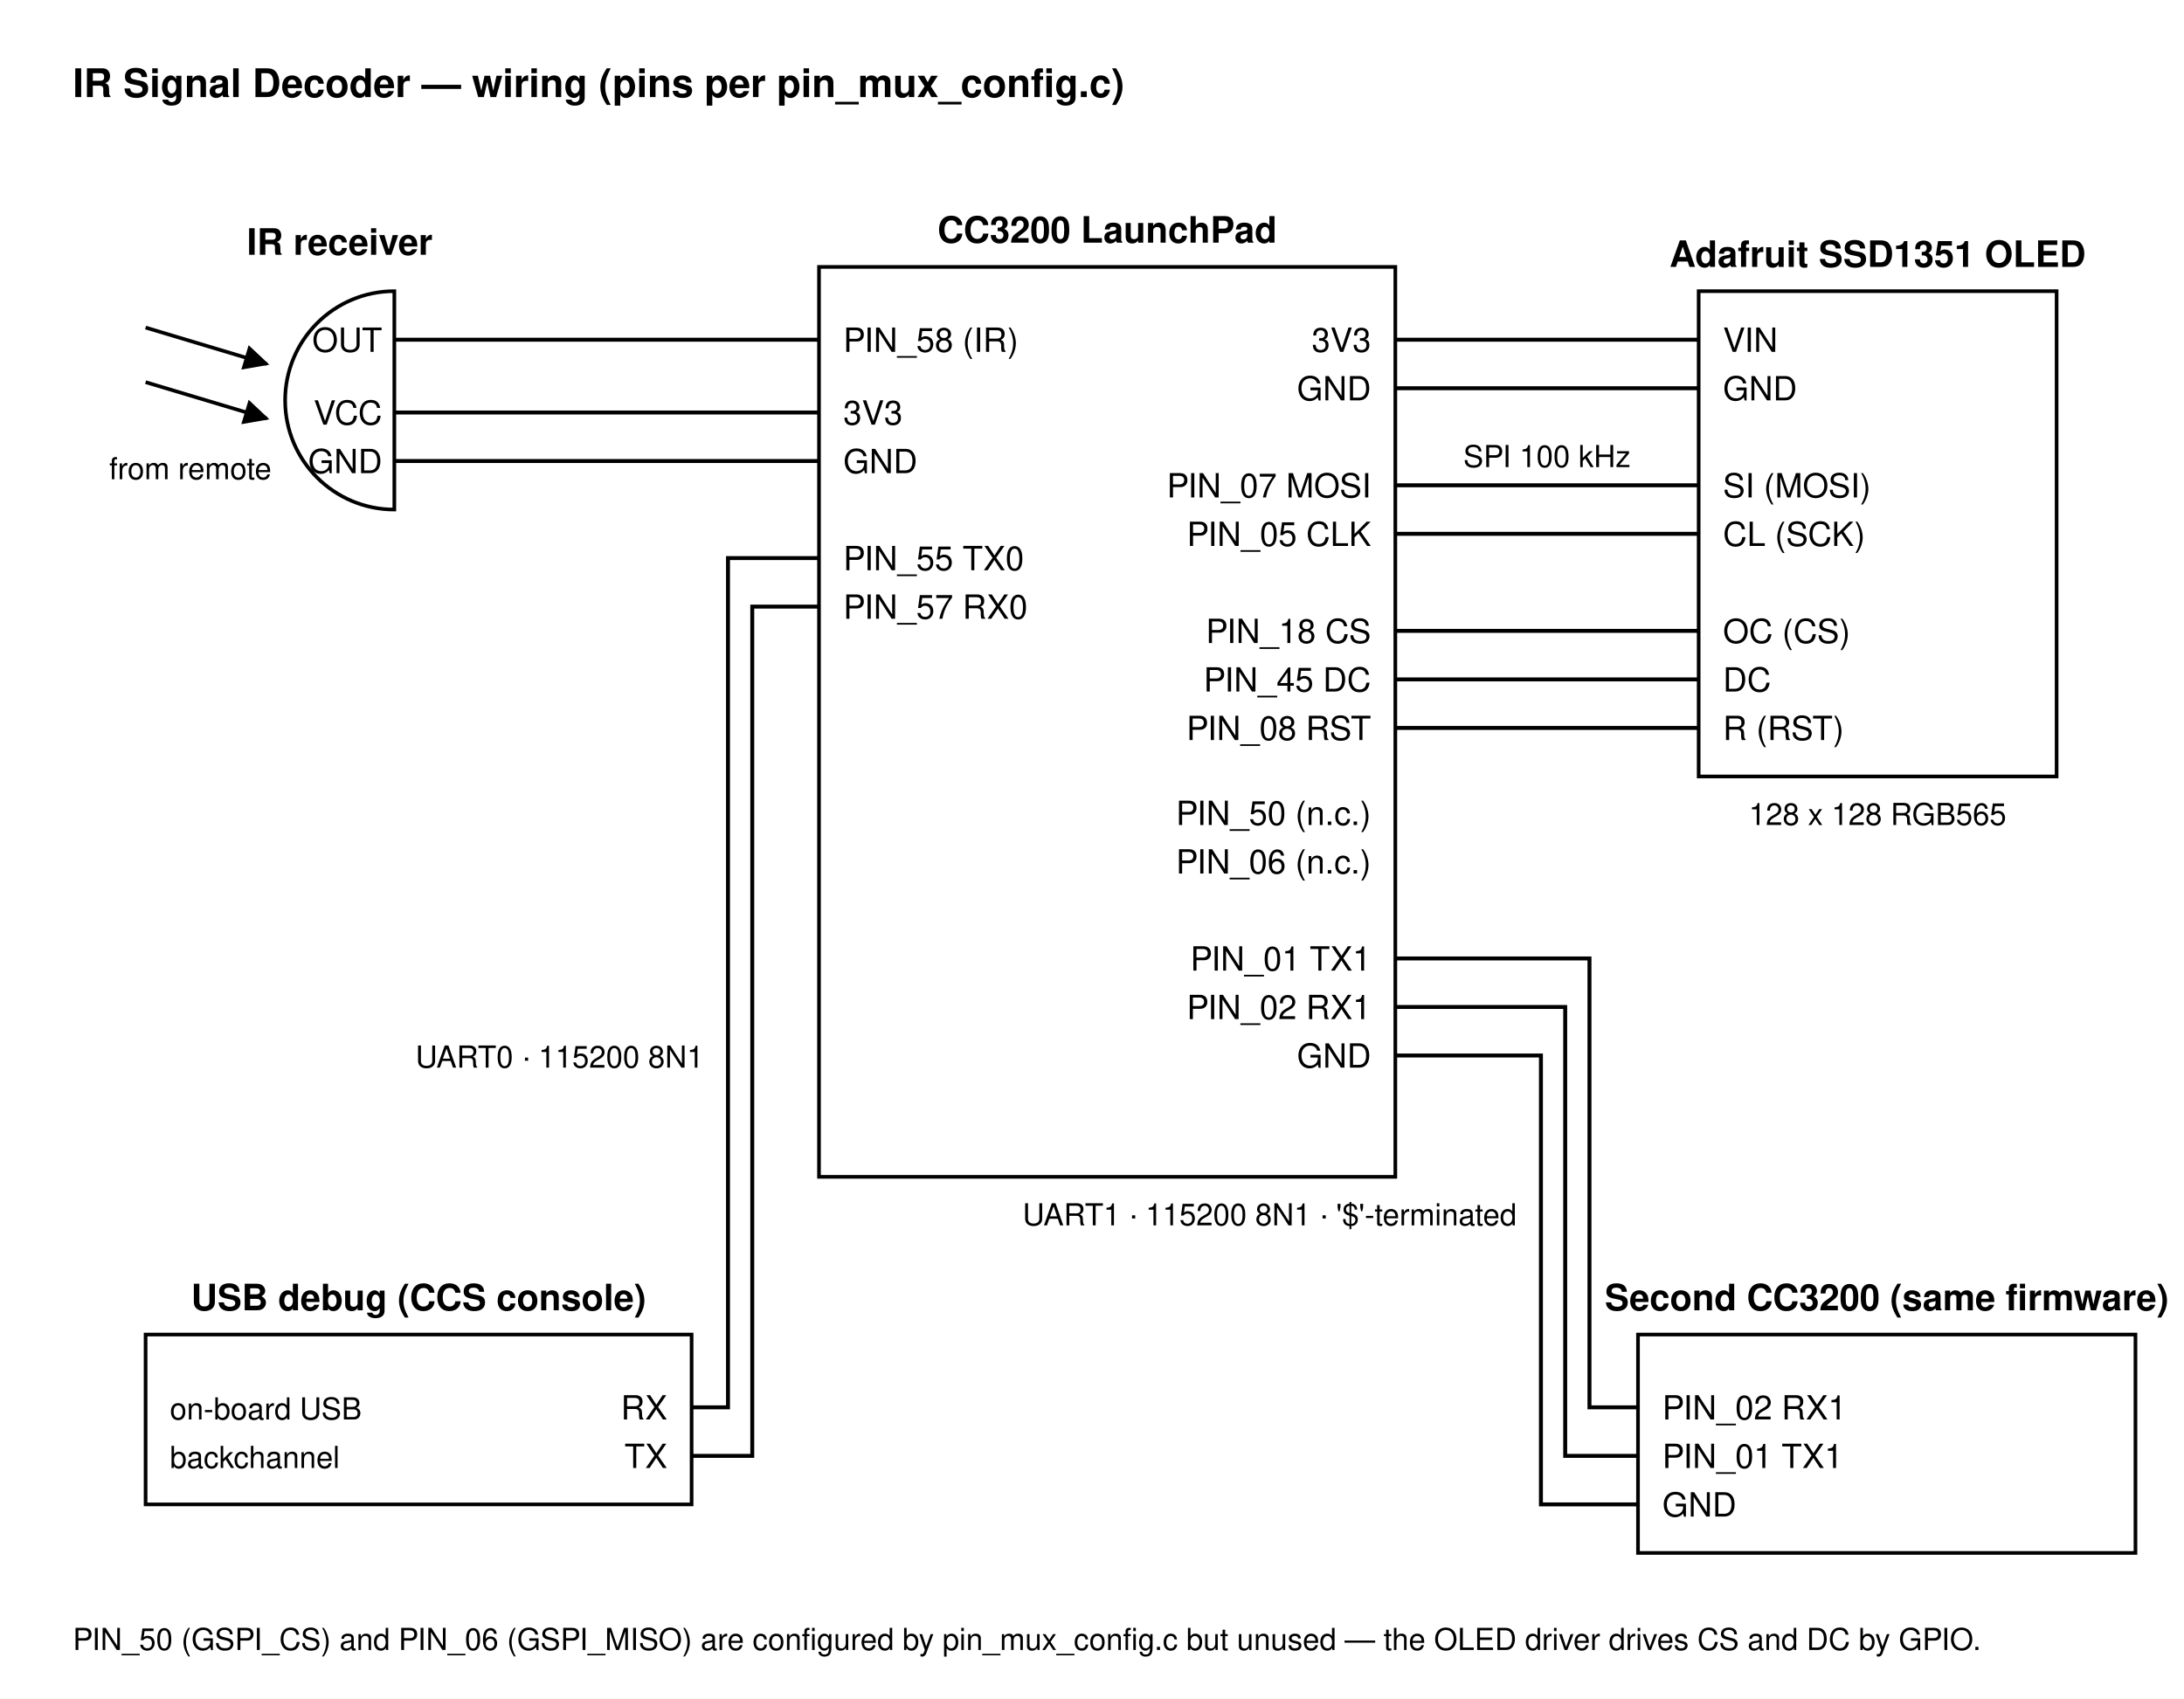
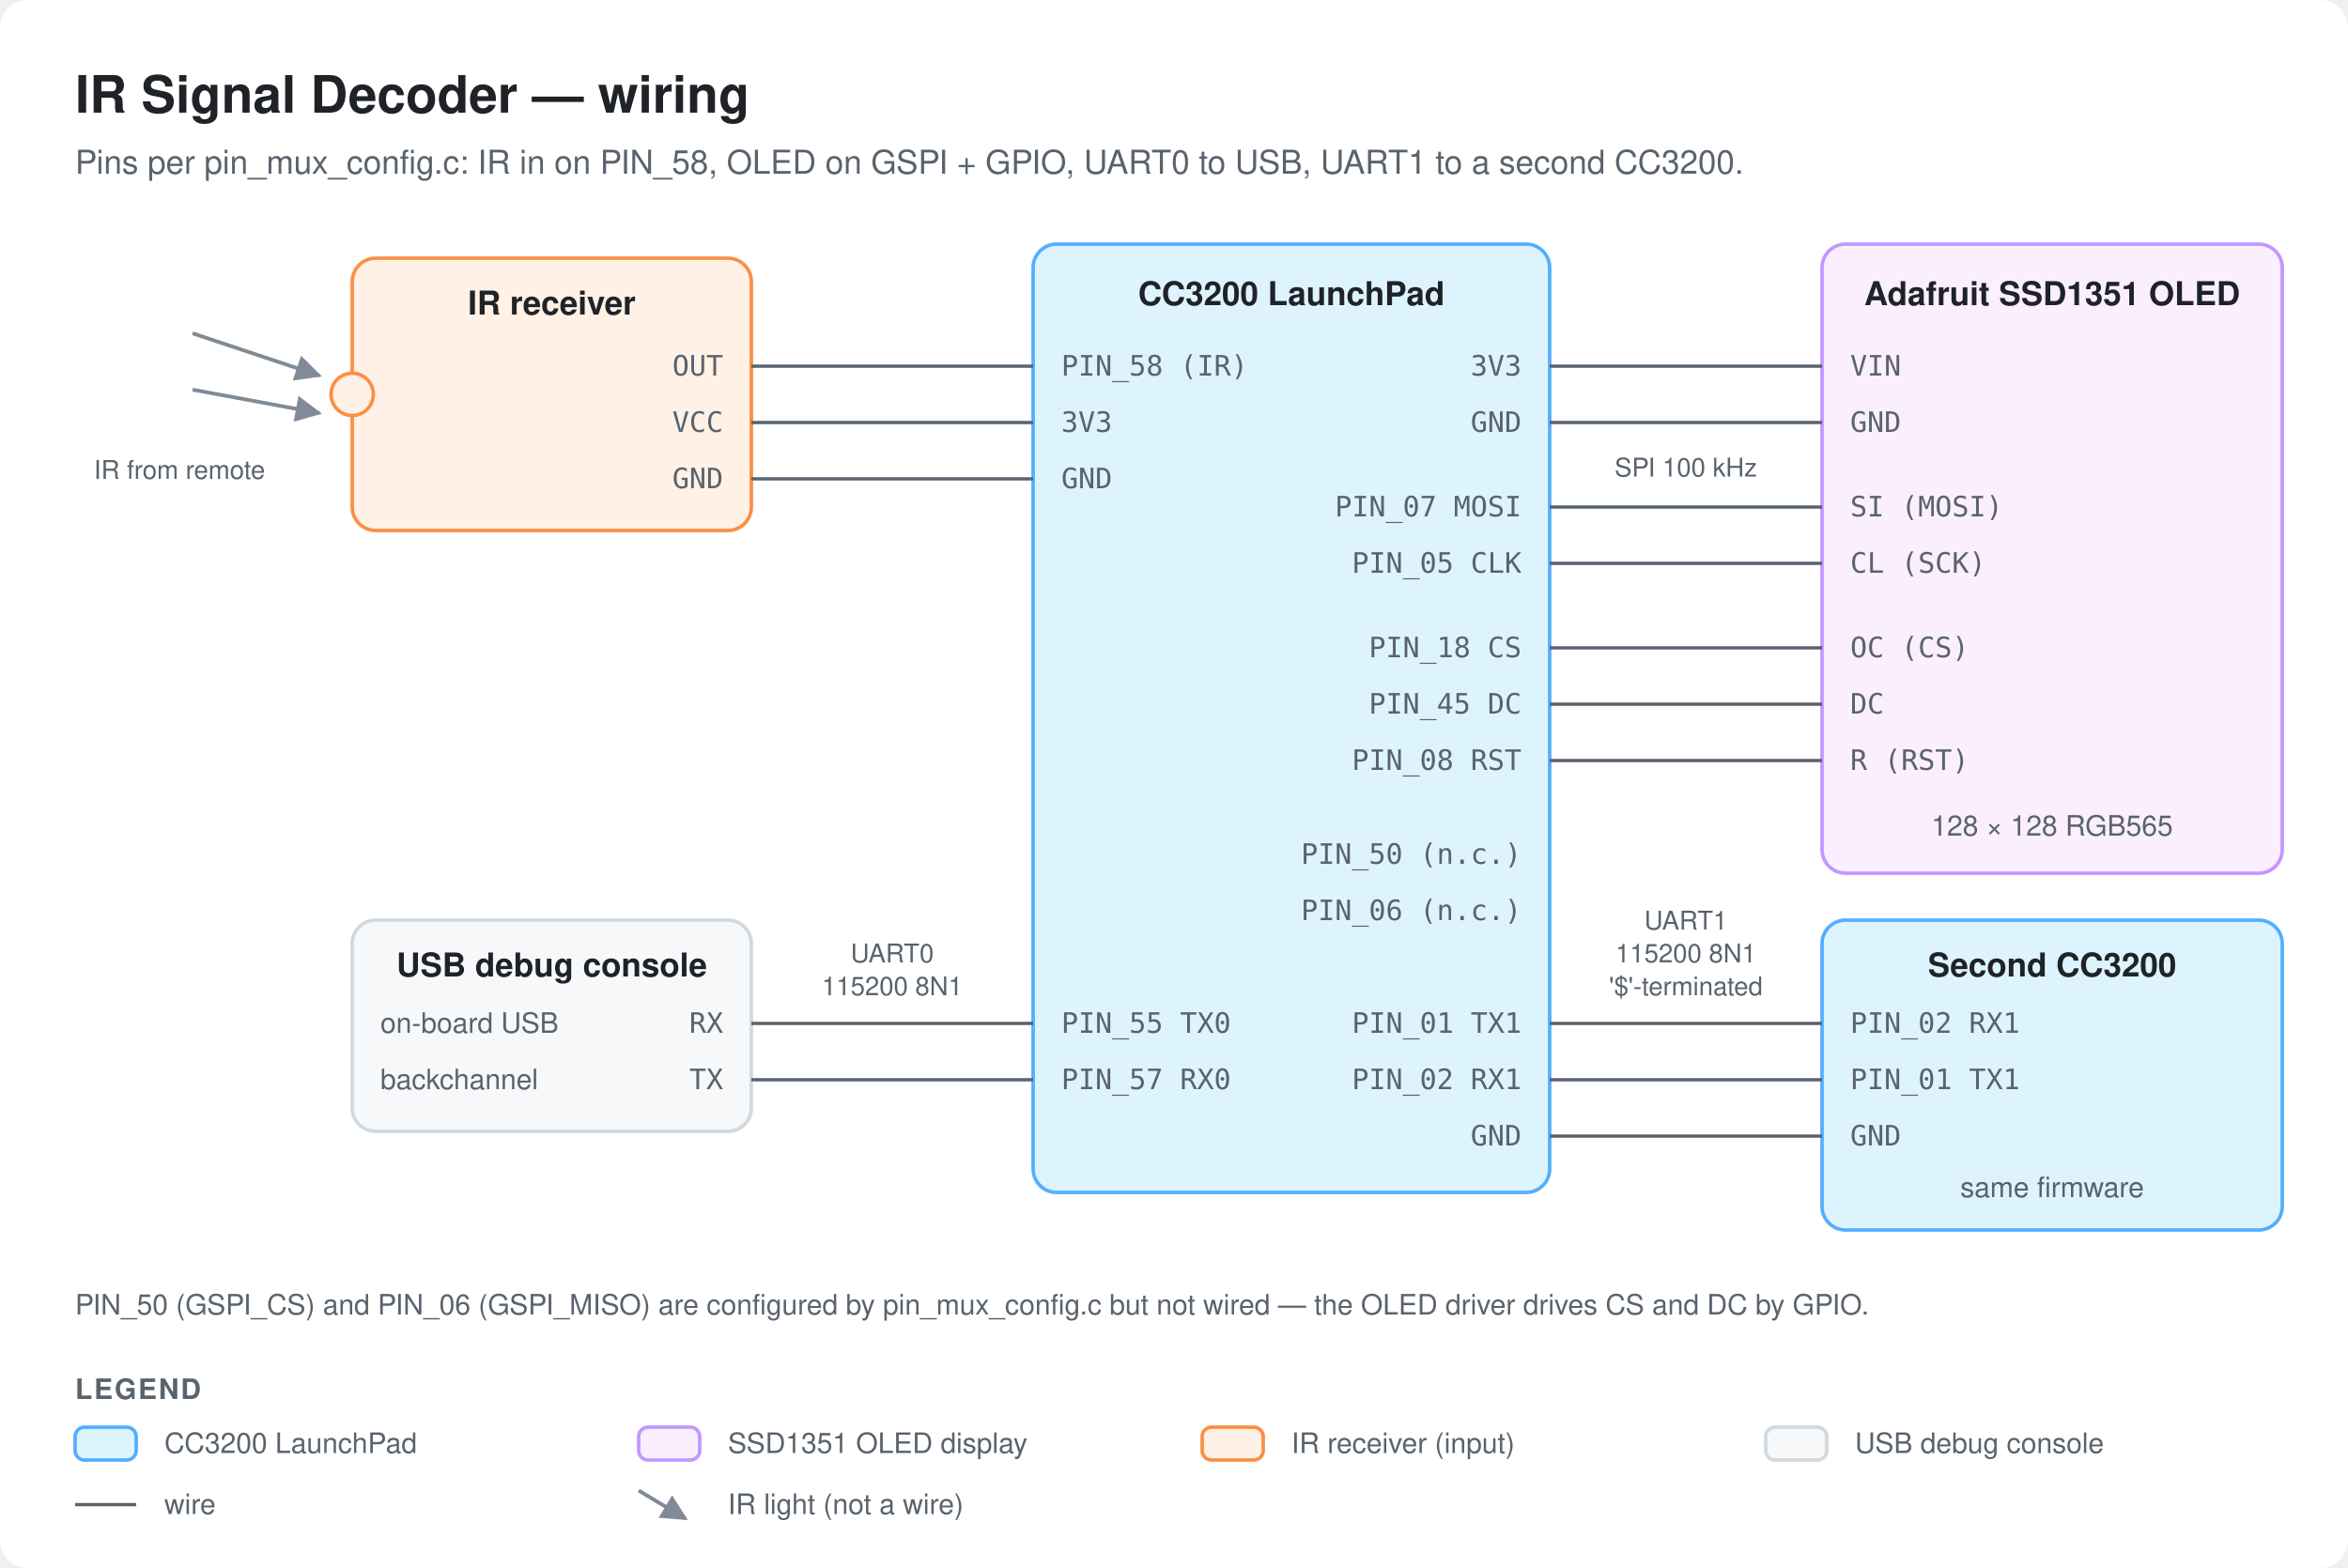
- <svg xmlns="http://www.w3.org/2000/svg" viewBox="0 0 720 560" width="720" font-family="Helvetica, Arial, sans-serif">
-   <rect x="0" y="0" width="720" height="560" fill="#ffffff" />
+ <svg xmlns="http://www.w3.org/2000/svg" viewBox="0 0 1000 668" width="1000" height="668" role="img" aria-label="IR Signal Decoder wiring, pins per pin_mux_config.c. IR receiver: OUT to CC3200 PIN_58, VCC to 3V3, GND to GND; IR light arrives from the remote. Adafruit SSD1351 OLED over SPI at 100 kHz: VIN to 3V3, GND to GND, SI (MOSI) to PIN_07, CL (SCK) to PIN_05, OC (CS) to PIN_18, DC to PIN_45, R (RST) to PIN_08. UART0 at 115200 8N1 to the USB debug console on the on-board USB backchannel: PIN_55 TX0 to console RX, PIN_57 RX0 to console TX. UART1 at 115200 8N1, dollar-terminated, to a second CC3200 running the same firmware: PIN_01 TX1 to its PIN_02 RX1, PIN_02 RX1 to its PIN_01 TX1, GND to GND. PIN_50 and PIN_06 are configured but not connected.">
+   <style>
+     .bg{fill:#ffffff}
+     .title{fill:#1f2328;font:600 22px -apple-system,BlinkMacSystemFont,"Segoe UI",Helvetica,Arial,sans-serif}
+     .sub{fill:#59636e;font:14px -apple-system,BlinkMacSystemFont,"Segoe UI",Helvetica,Arial,sans-serif}
+     .lbl{fill:#1f2328;font:600 14px -apple-system,BlinkMacSystemFont,"Segoe UI",Helvetica,Arial,sans-serif}
+     .note{fill:#59636e;font:12px -apple-system,BlinkMacSystemFont,"Segoe UI",Helvetica,Arial,sans-serif}
+     .glbl{fill:#59636e;font:600 12px -apple-system,BlinkMacSystemFont,"Segoe UI",Helvetica,Arial,sans-serif;letter-spacing:.06em}
+     .elbl{fill:#59636e;font:11px -apple-system,BlinkMacSystemFont,"Segoe UI",Helvetica,Arial,sans-serif}
+     .edge{stroke:#818b98;stroke-width:1.6;fill:none}
+     .edge-dash{stroke:#818b98;stroke-width:1.6;fill:none;stroke-dasharray:6 4}
+     .arrow{fill:#818b98}
+     .group{fill:none;stroke:#d1d9e0;stroke-width:1.2;stroke-dasharray:4 4}
+     .b-blue{fill:#ddf4ff;stroke:#54aeff;stroke-width:1.5}
+     .b-green{fill:#dafbe1;stroke:#4ac26b;stroke-width:1.5}
+     .b-purple{fill:#fbefff;stroke:#c297ff;stroke-width:1.5}
+     .b-orange{fill:#fff1e5;stroke:#fb8f44;stroke-width:1.5}
+     .b-gray{fill:#f6f8fa;stroke:#d1d9e0;stroke-width:1.5}
+     .b-red{fill:#ffebe9;stroke:#ff8182;stroke-width:1.5}
+     .b-planned{fill:none;stroke:#818b98;stroke-width:1.4;stroke-dasharray:5 4}
+     .mono{font-family:ui-monospace,SFMono-Regular,Menlo,Consolas,monospace}
+     .wire{stroke:#59636e;stroke-width:1.4;fill:none}
+     .dot{fill:#59636e}
+     @media (prefers-color-scheme: dark){
+       .bg{fill:#0d1117}
+       .title,.lbl{fill:#e6edf3}
+       .sub,.note,.glbl,.elbl{fill:#9198a1}
+       .edge,.edge-dash{stroke:#9198a1}
+       .arrow{fill:#9198a1}
+       .group{stroke:#3d444d}
+       .b-blue{fill:#0c2d6b;stroke:#4493f8}
+       .b-green{fill:#0f3b1e;stroke:#3fb950}
+       .b-purple{fill:#2e1a4f;stroke:#ab7df8}
+       .b-orange{fill:#3d1f0a;stroke:#f0883e}
+       .b-gray{fill:#151b23;stroke:#3d444d}
+       .b-red{fill:#3c1618;stroke:#f85149}
+       .b-planned{stroke:#9198a1}
+       .wire{stroke:#9198a1}
+       .dot{fill:#9198a1}
+     }
+   </style>
  <defs>
-     <marker id="arrow" viewBox="0 0 10 10" refX="9" refY="5" markerWidth="7" markerHeight="7" orient="auto-start-reverse">
-       <path d="M 0 0 L 10 5 L 0 10 z" fill="#000000" />
+     <marker id="ah" viewBox="0 0 10 10" refX="9" refY="5" markerWidth="7" markerHeight="7" orient="auto-start-reverse">
+       <path class="arrow" d="M0,0 L10,5 L0,10 z" />
    </marker>
  </defs>
-   <text x="24" y="32" font-size="13" font-weight="bold" fill="#000000">IR Signal Decoder — wiring (pins per pin_mux_config.c)</text>
-   <text x="365" y="80" font-size="12" font-weight="bold" text-anchor="middle" fill="#000000">CC3200 LaunchPad</text>
-   <rect x="270" y="88" width="190" height="300" fill="#ffffff" stroke="#000000" stroke-width="1.2" />
-   <text x="278" y="116" font-size="11" fill="#000000">PIN_58 (IR)</text>
-   <text x="278" y="140" font-size="11" fill="#000000">3V3</text>
-   <text x="278" y="156" font-size="11" fill="#000000">GND</text>
-   <text x="278" y="188" font-size="11" fill="#000000">PIN_55 TX0</text>
-   <text x="278" y="204" font-size="11" fill="#000000">PIN_57 RX0</text>
-   <text x="452" y="116" font-size="11" text-anchor="end" fill="#000000">3V3</text>
-   <text x="452" y="132" font-size="11" text-anchor="end" fill="#000000">GND</text>
-   <text x="452" y="164" font-size="11" text-anchor="end" fill="#000000">PIN_07 MOSI</text>
-   <text x="452" y="180" font-size="11" text-anchor="end" fill="#000000">PIN_05 CLK</text>
-   <text x="452" y="212" font-size="11" text-anchor="end" fill="#000000">PIN_18 CS</text>
-   <text x="452" y="228" font-size="11" text-anchor="end" fill="#000000">PIN_45 DC</text>
-   <text x="452" y="244" font-size="11" text-anchor="end" fill="#000000">PIN_08 RST</text>
-   <text x="452" y="272" font-size="11" text-anchor="end" fill="#000000">PIN_50 (n.c.)</text>
-   <text x="452" y="288" font-size="11" text-anchor="end" fill="#000000">PIN_06 (n.c.)</text>
-   <text x="452" y="320" font-size="11" text-anchor="end" fill="#000000">PIN_01 TX1</text>
-   <text x="452" y="336" font-size="11" text-anchor="end" fill="#000000">PIN_02 RX1</text>
-   <text x="452" y="352" font-size="11" text-anchor="end" fill="#000000">GND</text>
-   <text x="112" y="84" font-size="12" font-weight="bold" text-anchor="middle" fill="#000000">IR receiver</text>
-   <path d="M 130 96 A 36 36 0 0 0 130 168 Z" fill="#ffffff" stroke="#000000" stroke-width="1.2" />
-   <text x="126" y="116" font-size="11" text-anchor="end" fill="#000000">OUT</text>
-   <text x="126" y="140" font-size="11" text-anchor="end" fill="#000000">VCC</text>
-   <text x="126" y="156" font-size="11" text-anchor="end" fill="#000000">GND</text>
-   <line x1="48" y1="108" x2="88" y2="120" stroke="#000000" stroke-width="1.2" marker-end="url(#arrow)" />
-   <line x1="48" y1="126" x2="88" y2="138" stroke="#000000" stroke-width="1.2" marker-end="url(#arrow)" />
-   <text x="36" y="158" font-size="10" fill="#000000">from remote</text>
-   <polyline points="130,112 270,112" fill="none" stroke="#000000" stroke-width="1.3" />
-   <polyline points="130,136 270,136" fill="none" stroke="#000000" stroke-width="1.3" />
-   <polyline points="130,152 270,152" fill="none" stroke="#000000" stroke-width="1.3" />
-   <text x="619" y="88" font-size="12" font-weight="bold" text-anchor="middle" fill="#000000">Adafruit SSD1351 OLED</text>
-   <rect x="560" y="96" width="118" height="160" fill="#ffffff" stroke="#000000" stroke-width="1.2" />
-   <text x="568" y="116" font-size="11" fill="#000000">VIN</text>
-   <text x="568" y="132" font-size="11" fill="#000000">GND</text>
-   <text x="568" y="164" font-size="11" fill="#000000">SI (MOSI)</text>
-   <text x="568" y="180" font-size="11" fill="#000000">CL (SCK)</text>
-   <text x="568" y="212" font-size="11" fill="#000000">OC (CS)</text>
-   <text x="568" y="228" font-size="11" fill="#000000">DC</text>
-   <text x="568" y="244" font-size="11" fill="#000000">R (RST)</text>
-   <text x="619" y="272" font-size="10" text-anchor="middle" fill="#000000">128 x 128 RGB565</text>
-   <polyline points="460,112 560,112" fill="none" stroke="#000000" stroke-width="1.3" />
-   <polyline points="460,128 560,128" fill="none" stroke="#000000" stroke-width="1.3" />
-   <polyline points="460,160 560,160" fill="none" stroke="#000000" stroke-width="1.3" />
-   <polyline points="460,176 560,176" fill="none" stroke="#000000" stroke-width="1.3" />
-   <polyline points="460,208 560,208" fill="none" stroke="#000000" stroke-width="1.3" />
-   <polyline points="460,224 560,224" fill="none" stroke="#000000" stroke-width="1.3" />
-   <polyline points="460,240 560,240" fill="none" stroke="#000000" stroke-width="1.3" />
-   <text x="510" y="154" font-size="10" text-anchor="middle" fill="#000000">SPI 100 kHz</text>
-   <text x="138" y="432" font-size="12" font-weight="bold" text-anchor="middle" fill="#000000">USB debug (CCS console)</text>
-   <rect x="48" y="440" width="180" height="56" fill="#ffffff" stroke="#000000" stroke-width="1.2" />
-   <text x="220" y="468" font-size="11" text-anchor="end" fill="#000000">RX</text>
-   <text x="220" y="484" font-size="11" text-anchor="end" fill="#000000">TX</text>
-   <text x="56" y="468" font-size="10" fill="#000000">on-board USB</text>
-   <text x="56" y="484" font-size="10" fill="#000000">backchannel</text>
-   <polyline points="270,184 240,184 240,464 228,464" fill="none" stroke="#000000" stroke-width="1.3" />
-   <polyline points="270,200 248,200 248,480 228,480" fill="none" stroke="#000000" stroke-width="1.3" />
-   <text x="232" y="352" font-size="10" text-anchor="end" fill="#000000">UART0 · 115200 8N1</text>
-   <text x="622" y="432" font-size="12" font-weight="bold" text-anchor="middle" fill="#000000">Second CC3200 (same firmware)</text>
-   <rect x="540" y="440" width="164" height="72" fill="#ffffff" stroke="#000000" stroke-width="1.2" />
-   <text x="548" y="468" font-size="11" fill="#000000">PIN_02 RX1</text>
-   <text x="548" y="484" font-size="11" fill="#000000">PIN_01 TX1</text>
-   <text x="548" y="500" font-size="11" fill="#000000">GND</text>
-   <polyline points="460,316 524,316 524,464 540,464" fill="none" stroke="#000000" stroke-width="1.3" />
-   <polyline points="460,332 516,332 516,480 540,480" fill="none" stroke="#000000" stroke-width="1.3" />
-   <polyline points="460,348 508,348 508,496 540,496" fill="none" stroke="#000000" stroke-width="1.3" />
-   <text x="500" y="404" font-size="10" text-anchor="end" fill="#000000">UART1 · 115200 8N1 · '$'-terminated</text>
-   <text x="24" y="544" font-size="10" fill="#000000">PIN_50 (GSPI_CS) and PIN_06 (GSPI_MISO) are configured by pin_mux_config.c but unused — the OLED driver drives CS and DC by GPIO.</text>
+   <rect class="bg" width="1000" height="668" rx="12" />
+   <text class="title" x="32" y="48">IR Signal Decoder — wiring</text>
+   <text class="sub" x="32" y="74">Pins per pin_mux_config.c: IR in on PIN_58, OLED on GSPI + GPIO, UART0 to USB, UART1 to a second CC3200.</text>
+   <rect class="b-blue" x="440" y="104" width="220" height="404" rx="10" />
+   <text class="lbl" x="550" y="130" text-anchor="middle">CC3200 LaunchPad</text>
+   <text class="note mono" x="452" y="160">PIN_58 (IR)</text>
+   <text class="note mono" x="452" y="184">3V3</text>
+   <text class="note mono" x="452" y="208">GND</text>
+   <text class="note mono" x="452" y="440">PIN_55 TX0</text>
+   <text class="note mono" x="452" y="464">PIN_57 RX0</text>
+   <text class="note mono" x="648" y="160" text-anchor="end">3V3</text>
+   <text class="note mono" x="648" y="184" text-anchor="end">GND</text>
+   <text class="note mono" x="648" y="220" text-anchor="end">PIN_07 MOSI</text>
+   <text class="note mono" x="648" y="244" text-anchor="end">PIN_05 CLK</text>
+   <text class="note mono" x="648" y="280" text-anchor="end">PIN_18 CS</text>
+   <text class="note mono" x="648" y="304" text-anchor="end">PIN_45 DC</text>
+   <text class="note mono" x="648" y="328" text-anchor="end">PIN_08 RST</text>
+   <text class="note mono" x="648" y="368" text-anchor="end">PIN_50 (n.c.)</text>
+   <text class="note mono" x="648" y="392" text-anchor="end">PIN_06 (n.c.)</text>
+   <text class="note mono" x="648" y="440" text-anchor="end">PIN_01 TX1</text>
+   <text class="note mono" x="648" y="464" text-anchor="end">PIN_02 RX1</text>
+   <text class="note mono" x="648" y="488" text-anchor="end">GND</text>
+   <rect class="b-orange" x="150" y="110" width="170" height="116" rx="10" />
+   <text class="lbl" x="235" y="134" text-anchor="middle">IR receiver</text>
+   <text class="note mono" x="308" y="160" text-anchor="end">OUT</text>
+   <text class="note mono" x="308" y="184" text-anchor="end">VCC</text>
+   <text class="note mono" x="308" y="208" text-anchor="end">GND</text>
+   <circle class="b-orange" data-part="IR window" cx="150" cy="168" r="9" />
+   <path class="edge" d="M82,142 L136,160" marker-end="url(#ah)" />
+   <path class="edge" d="M82,166 L136,176" marker-end="url(#ah)" />
+   <text class="elbl" x="40" y="204">IR from remote</text>
+   <path class="wire" d="M320,156 H440" />
+   <path class="wire" d="M320,180 H440" />
+   <path class="wire" d="M320,204 H440" />
+   <rect class="b-purple" x="776" y="104" width="196" height="268" rx="10" />
+   <text class="lbl" x="874" y="130" text-anchor="middle">Adafruit SSD1351 OLED</text>
+   <text class="note mono" x="788" y="160">VIN</text>
+   <text class="note mono" x="788" y="184">GND</text>
+   <text class="note mono" x="788" y="220">SI (MOSI)</text>
+   <text class="note mono" x="788" y="244">CL (SCK)</text>
+   <text class="note mono" x="788" y="280">OC (CS)</text>
+   <text class="note mono" x="788" y="304">DC</text>
+   <text class="note mono" x="788" y="328">R (RST)</text>
+   <text class="note" x="874" y="356" text-anchor="middle">128 × 128 RGB565</text>
+   <path class="wire" d="M660,156 H776" />
+   <path class="wire" d="M660,180 H776" />
+   <path class="wire" d="M660,216 H776" />
+   <path class="wire" d="M660,240 H776" />
+   <path class="wire" d="M660,276 H776" />
+   <path class="wire" d="M660,300 H776" />
+   <path class="wire" d="M660,324 H776" />
+   <text class="elbl" x="718" y="203" text-anchor="middle">SPI 100 kHz</text>
+   <rect class="b-gray" x="150" y="392" width="170" height="90" rx="10" />
+   <text class="lbl" x="235" y="416" text-anchor="middle">USB debug console</text>
+   <text class="note" x="162" y="440">on-board USB</text>
+   <text class="note" x="162" y="464">backchannel</text>
+   <text class="note mono" x="308" y="440" text-anchor="end">RX</text>
+   <text class="note mono" x="308" y="464" text-anchor="end">TX</text>
+   <path class="wire" d="M440,436 H320" />
+   <path class="wire" d="M440,460 H320" />
+   <text class="elbl" x="380" y="410" text-anchor="middle">UART0</text>
+   <text class="elbl" x="380" y="424" text-anchor="middle">115200 8N1</text>
+   <rect class="b-blue" x="776" y="392" width="196" height="132" rx="10" />
+   <text class="lbl" x="874" y="416" text-anchor="middle">Second CC3200</text>
+   <text class="note mono" x="788" y="440">PIN_02 RX1</text>
+   <text class="note mono" x="788" y="464">PIN_01 TX1</text>
+   <text class="note mono" x="788" y="488">GND</text>
+   <text class="note" x="874" y="510" text-anchor="middle">same firmware</text>
+   <path class="wire" d="M660,436 H776" />
+   <path class="wire" d="M660,460 H776" />
+   <path class="wire" d="M660,484 H776" />
+   <text class="elbl" x="718" y="396" text-anchor="middle">UART1</text>
+   <text class="elbl" x="718" y="410" text-anchor="middle">115200 8N1</text>
+   <text class="elbl" x="718" y="424" text-anchor="middle">'$'-terminated</text>
+   <text class="note" x="32" y="560">PIN_50 (GSPI_CS) and PIN_06 (GSPI_MISO) are configured by pin_mux_config.c but not wired — the OLED driver drives CS and DC by GPIO.</text>
+   <text class="glbl" x="32" y="596">LEGEND</text>
+   <rect class="b-blue" x="32" y="608" width="26" height="14" rx="4" />
+   <text class="note" x="70" y="619">CC3200 LaunchPad</text>
+   <rect class="b-purple" x="272" y="608" width="26" height="14" rx="4" />
+   <text class="note" x="310" y="619">SSD1351 OLED display</text>
+   <rect class="b-orange" x="512" y="608" width="26" height="14" rx="4" />
+   <text class="note" x="550" y="619">IR receiver (input)</text>
+   <rect class="b-gray" x="752" y="608" width="26" height="14" rx="4" />
+   <text class="note" x="790" y="619">USB debug console</text>
+   <path class="wire" d="M32,641 H58" />
+   <text class="note" x="70" y="645">wire</text>
+   <path class="edge" d="M272,635 L292,647" marker-end="url(#ah)" />
+   <text class="note" x="310" y="645">IR light (not a wire)</text>
</svg>
